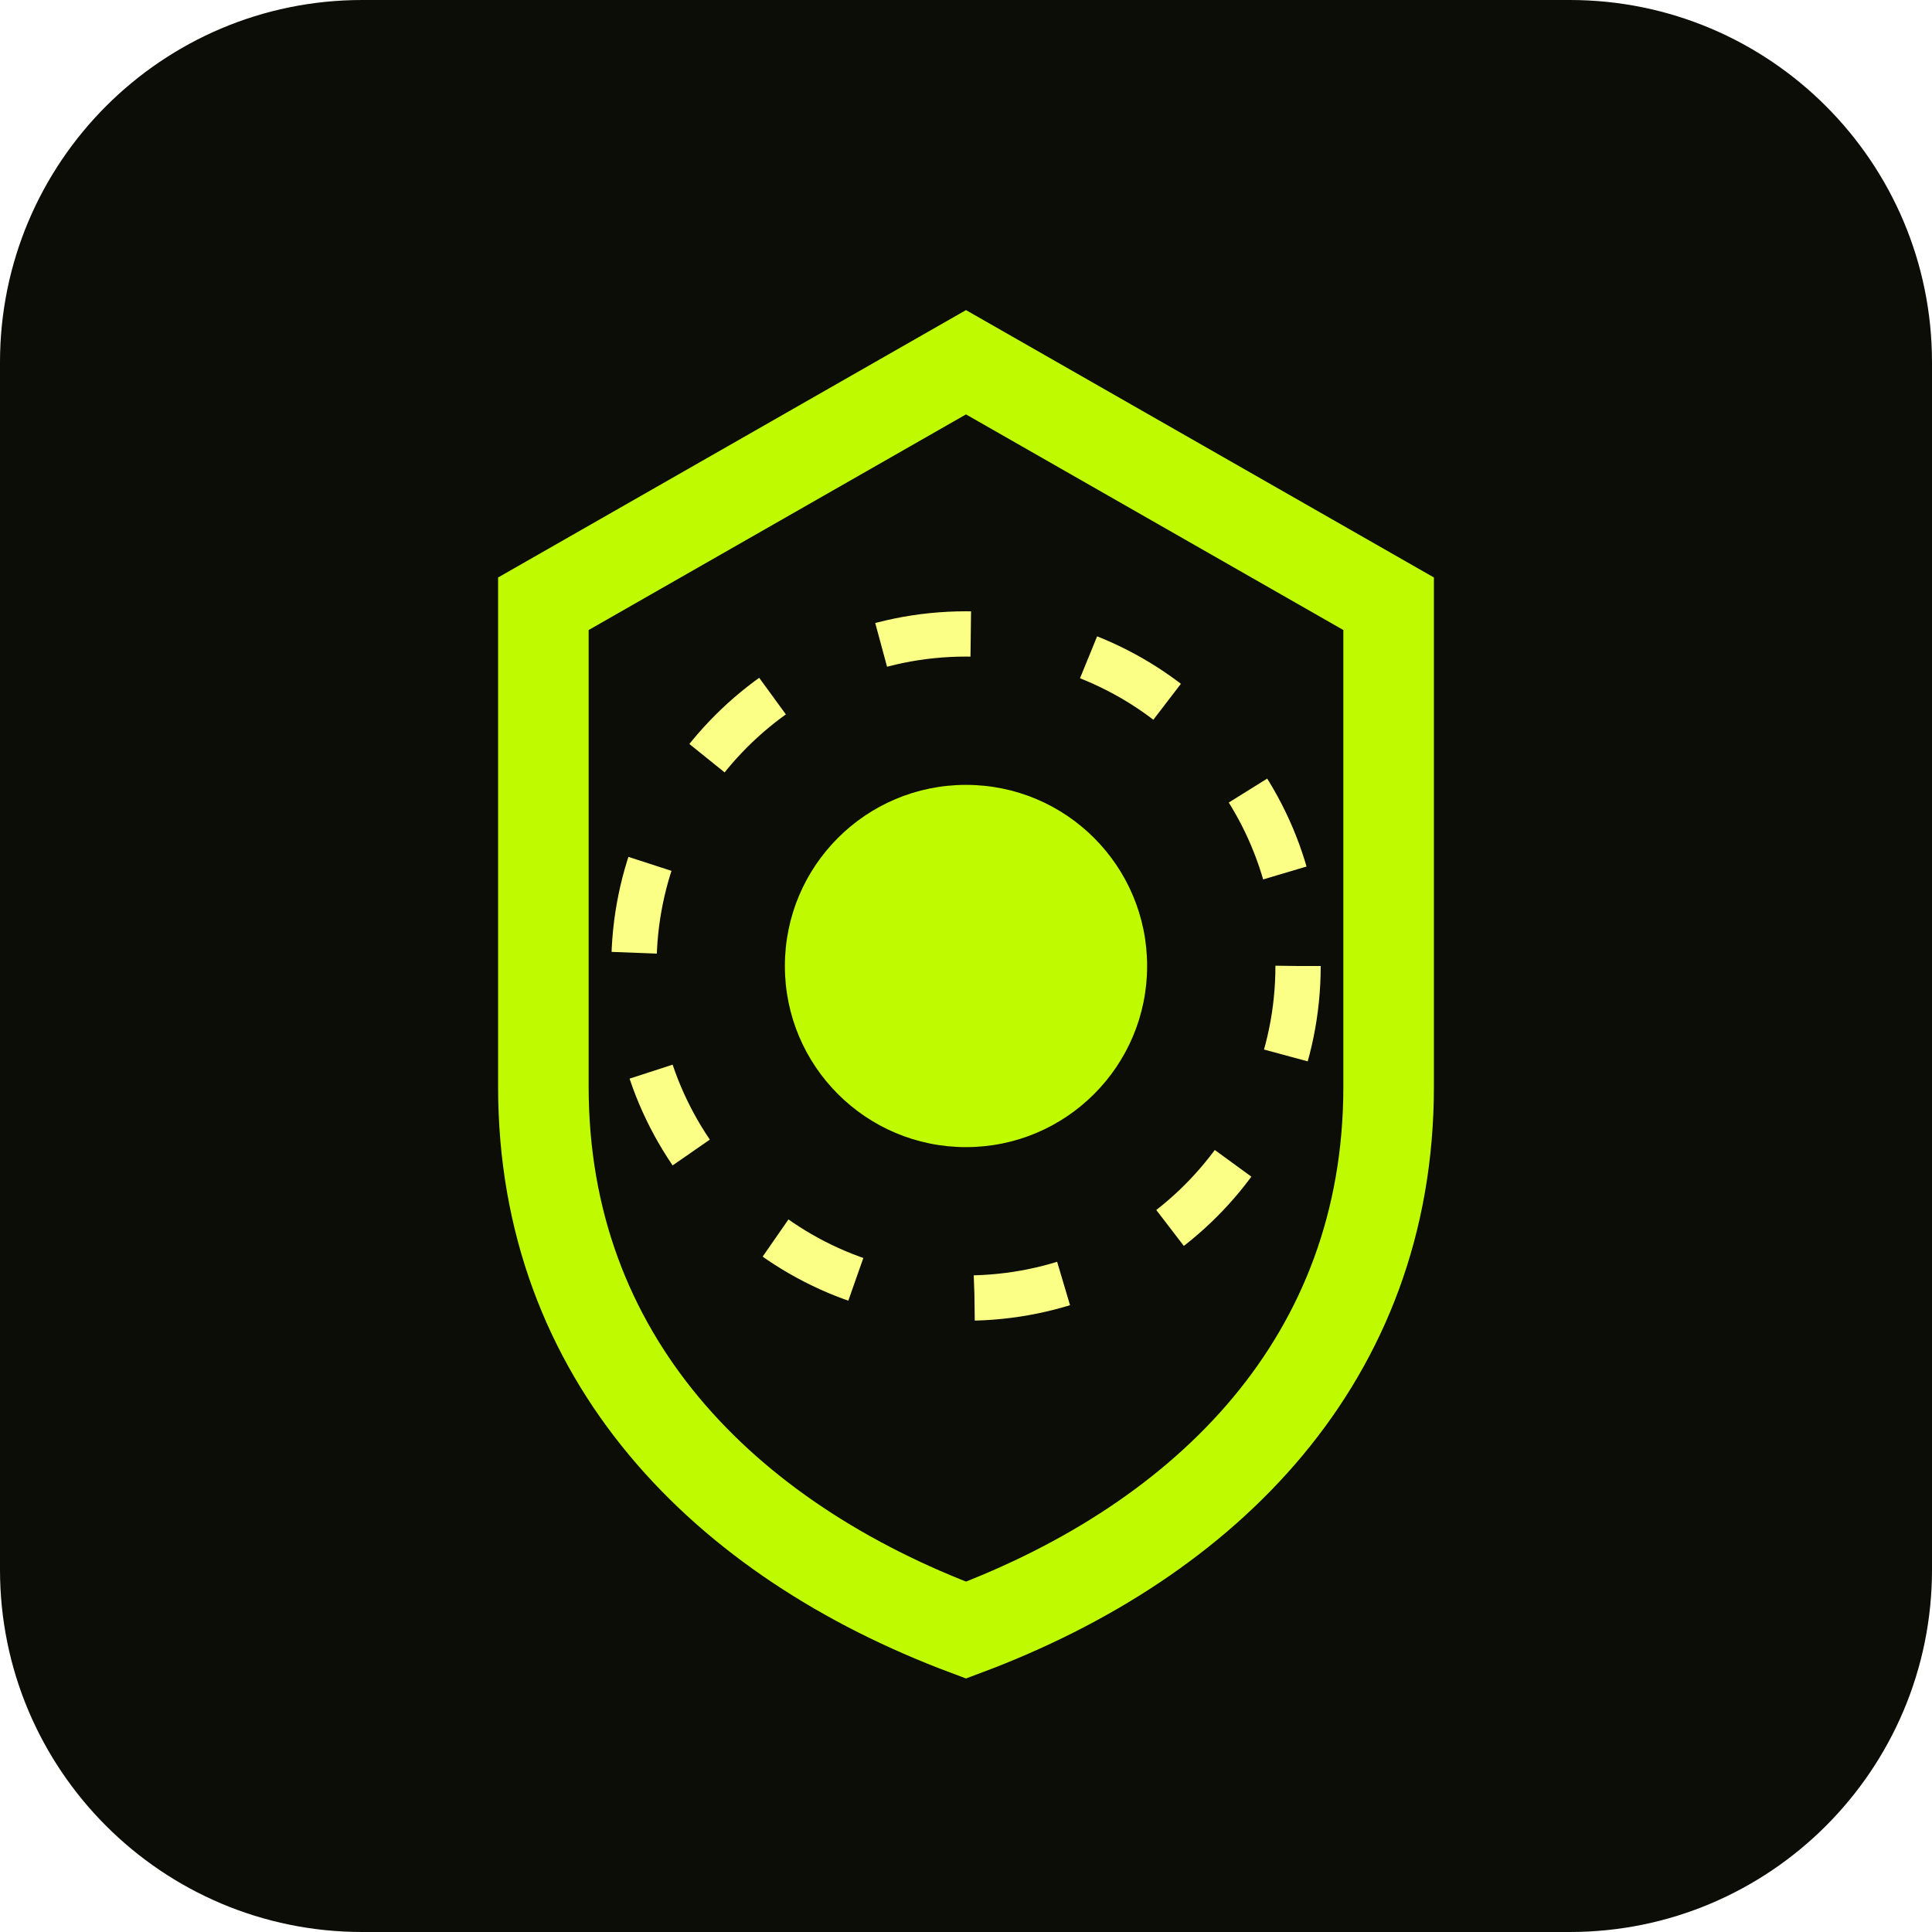
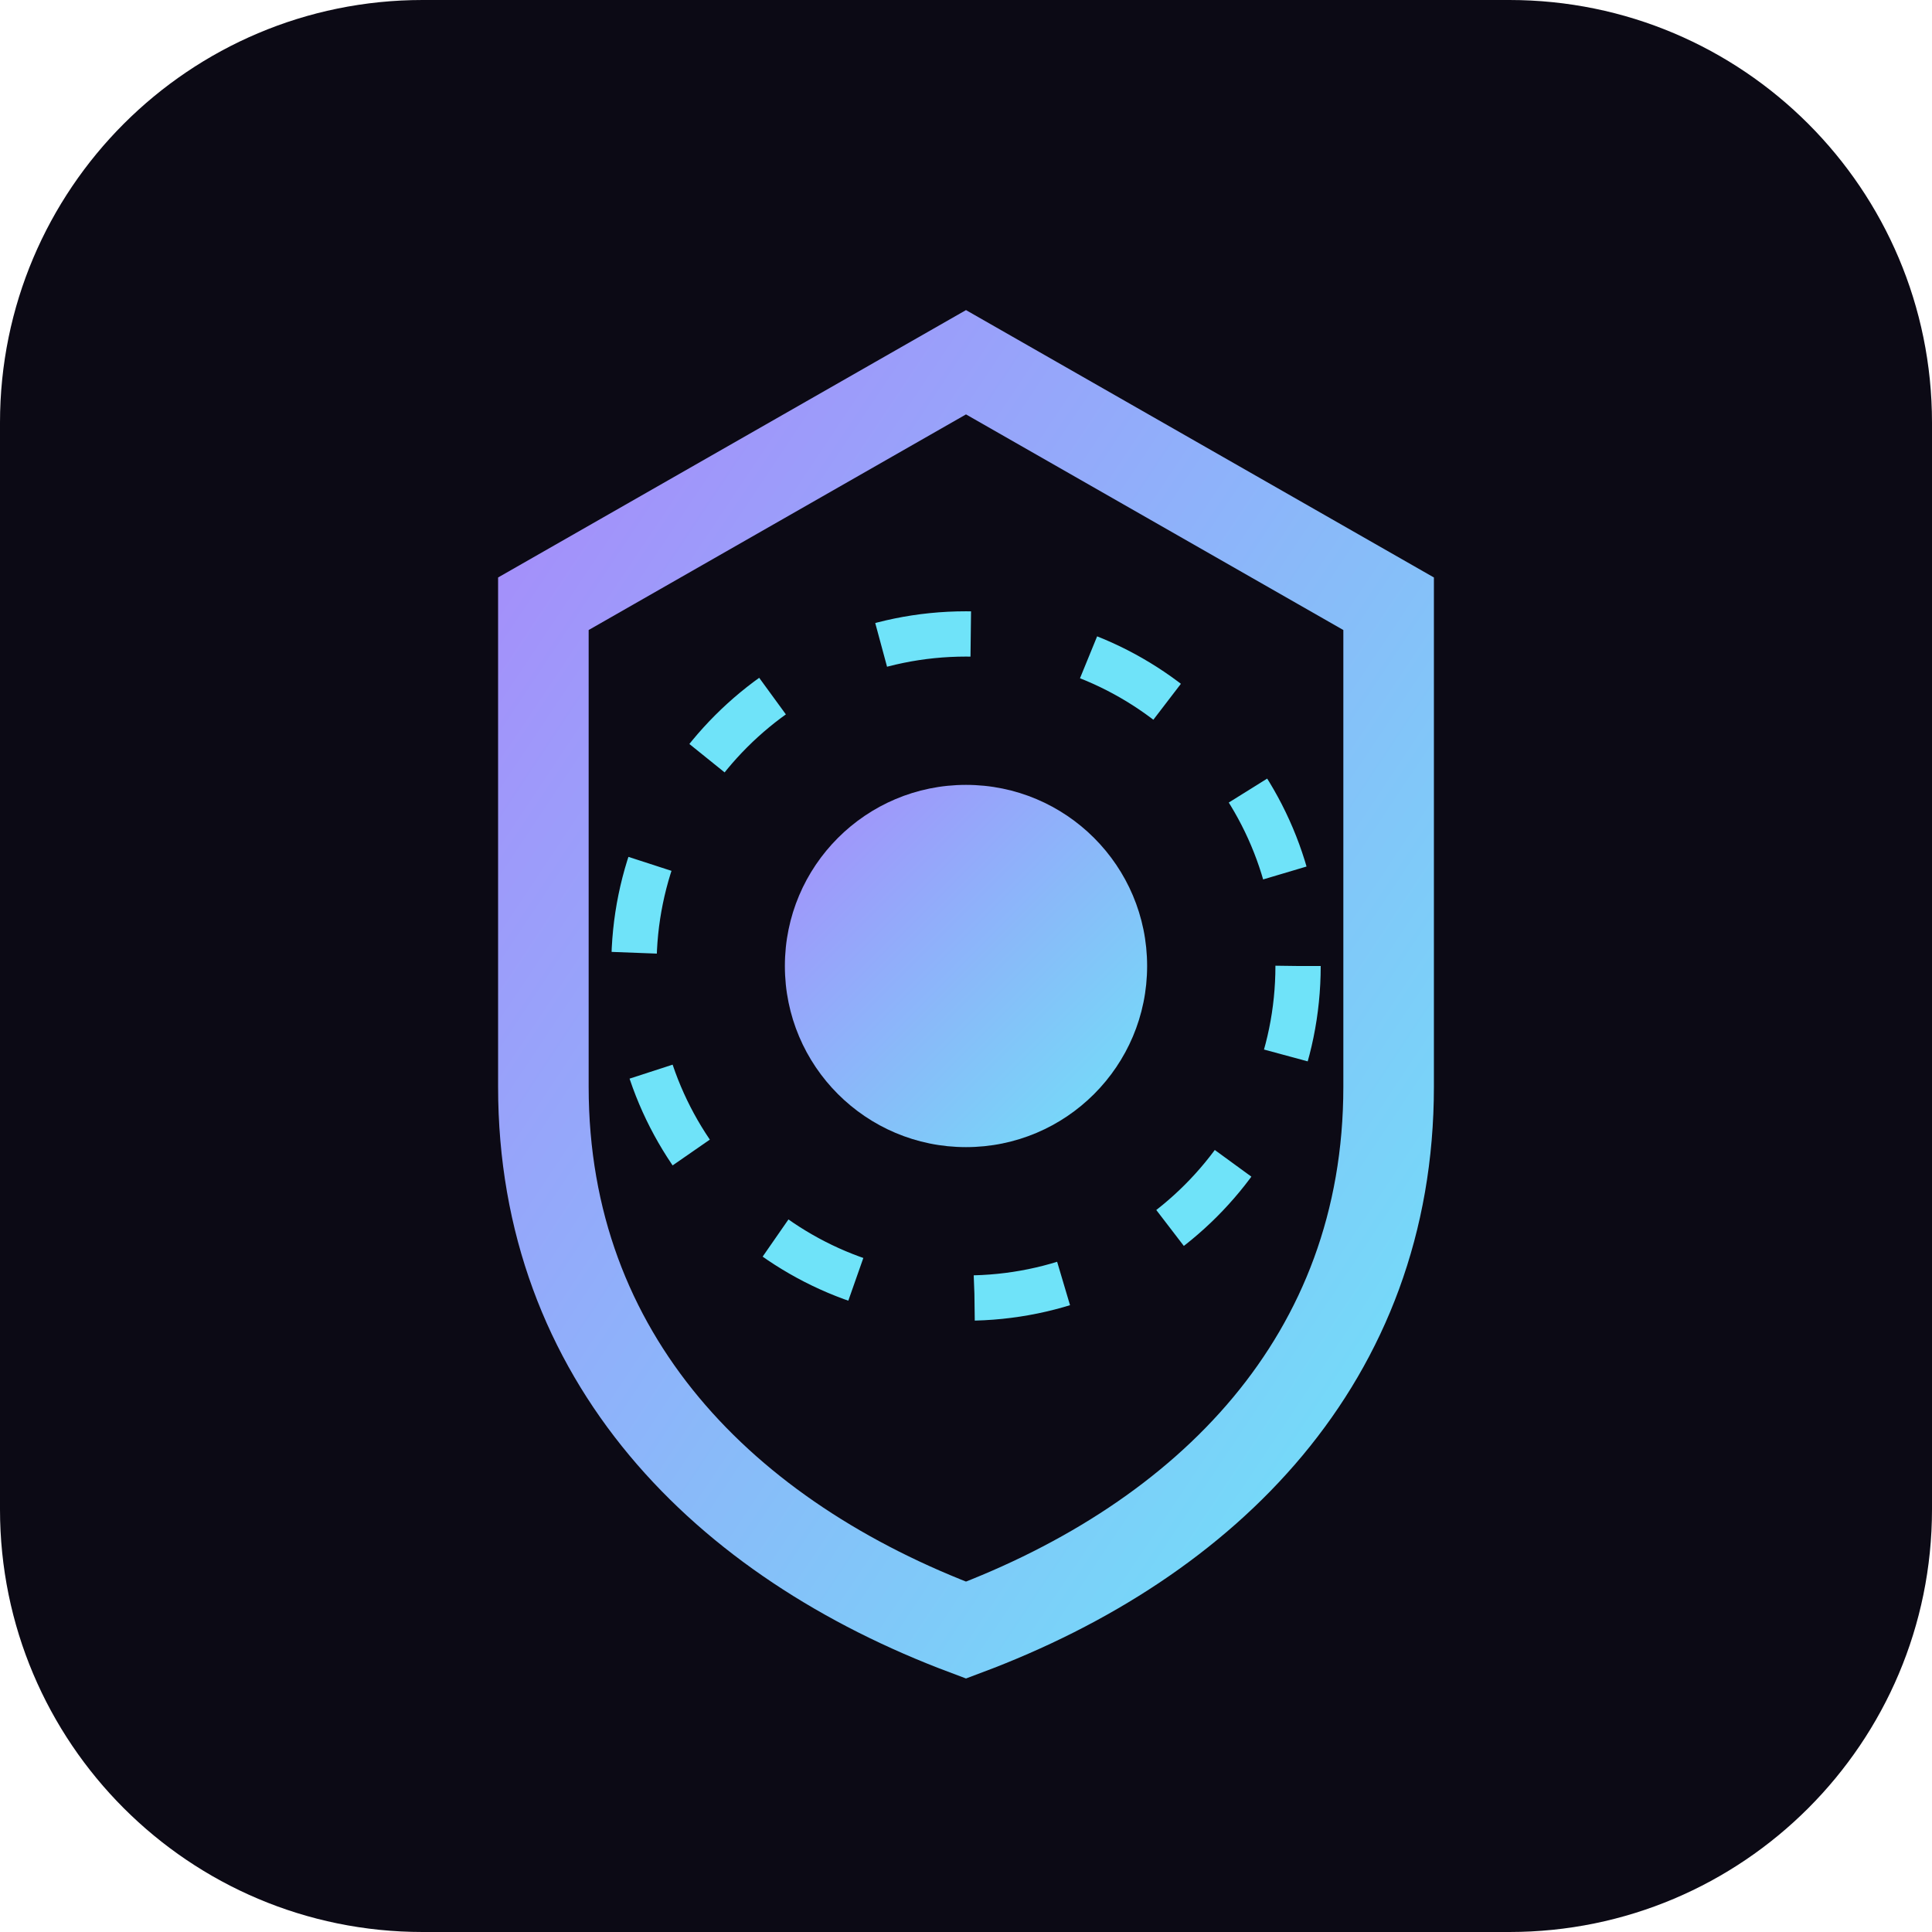
<svg xmlns="http://www.w3.org/2000/svg" viewBox="0 0 64 64">
-   <rect width="64" height="64" rx="12" fill="#0B0D06" />
-   <path d="M32 12 L46 20 V36 C46 45 40 51 32 54 C24 51 18 45 18 36 V20 Z" fill="none" stroke="#BFFA00" stroke-width="3" />
-   <circle cx="32" cy="32" r="6" fill="#BFFA00" />
-   <circle cx="32" cy="32" r="11" fill="none" stroke="#FBFF85" stroke-width="1.5" stroke-dasharray="3 4" />
+   <defs>
+     <linearGradient id="g" x1="0" y1="0" x2="1" y2="1">
+       <stop offset="0" stop-color="#A78BFA" />
+       <stop offset="1" stop-color="#6FE3F9" />
+     </linearGradient>
+   </defs>
+   <rect width="64" height="64" rx="14" fill="#0C0A15" />
+   <path d="M32 12 L46 20 V36 C46 45 40 51 32 54 C24 51 18 45 18 36 V20 Z" fill="none" stroke="url(#g)" stroke-width="3" />
+   <circle cx="32" cy="32" r="6" fill="url(#g)" />
+   <circle cx="32" cy="32" r="11" fill="none" stroke="#6FE3F9" stroke-width="1.5" stroke-dasharray="3 4" />
</svg>
